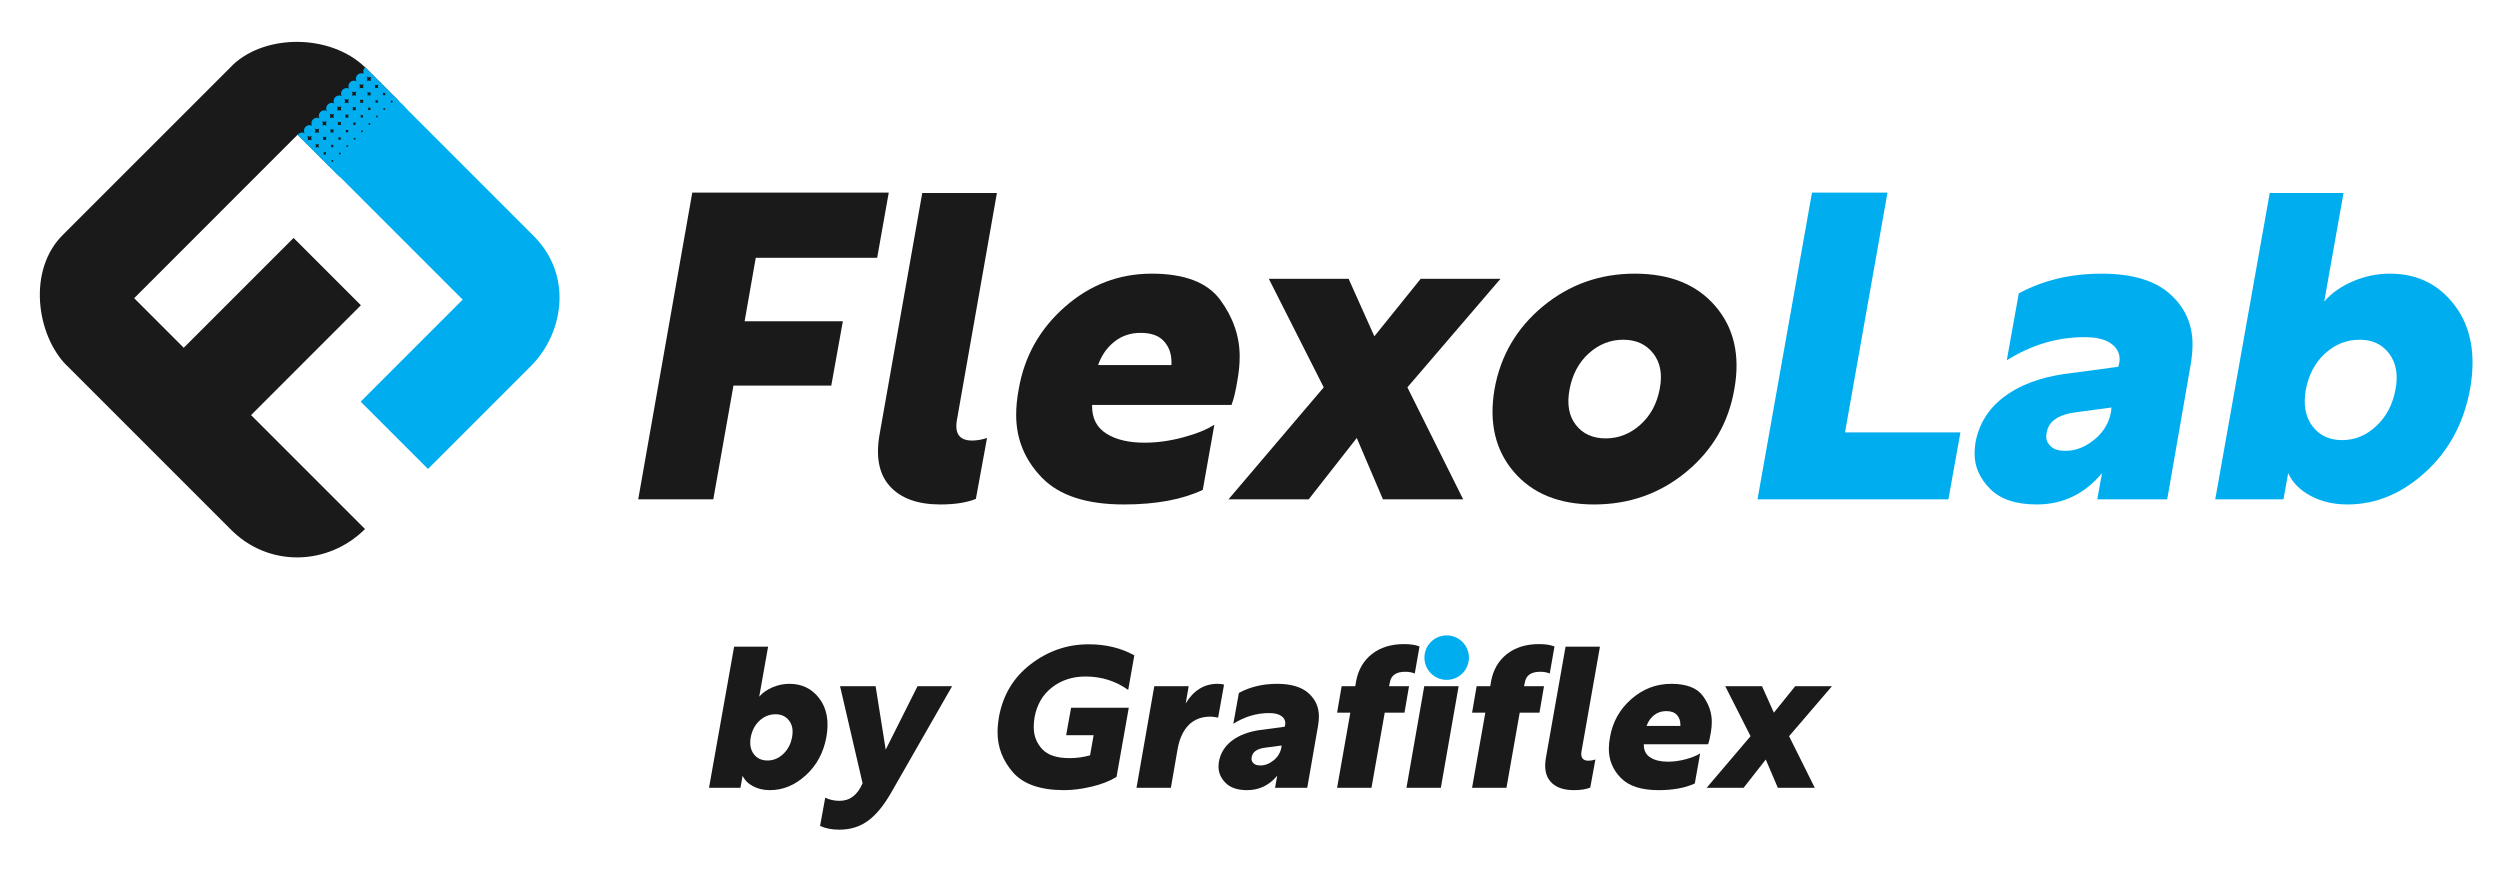
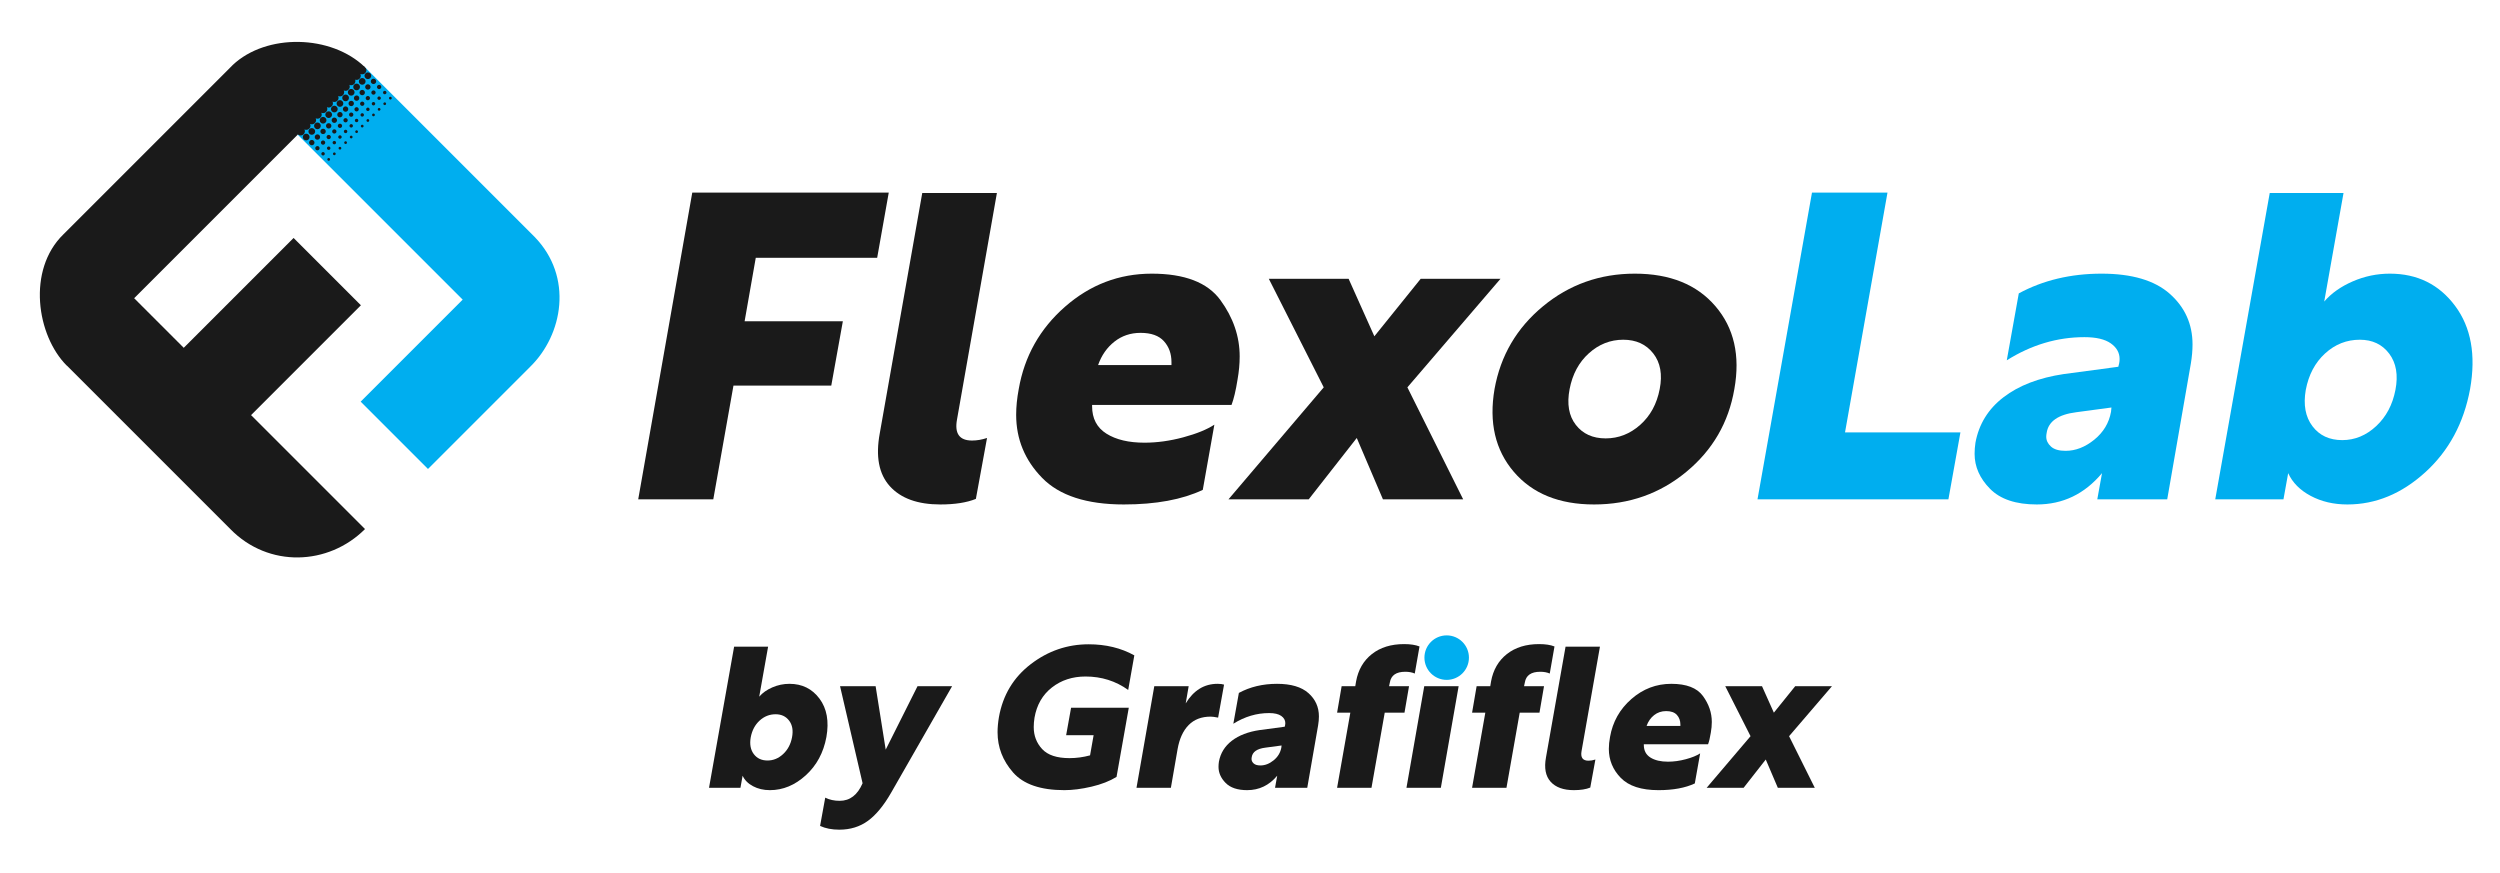
<svg xmlns="http://www.w3.org/2000/svg" viewBox="0 0 335.66 117.08">
  <defs>
    <style>
      .symbol-f { fill: #1A1A1A; fill-rule: evenodd; }
      .symbol-l { fill: #00AEEF; fill-rule: evenodd; }
      .text-main { fill: #1A1A1A; }
      .text-lab { fill: #00AEEF; }
    </style>
  </defs>
  <g>
-     <path d="M88.63,40.09l9.55,9.55,39.56,39.56-30.37,30.37,20.04,20.04,30.37-30.37c9.78-9.51,12.99-26.82,1.31-38.78l-50.42-50.42-20.04,20.04Z" transform="translate(0,0) scale(0.451009)" class="symbol-l" />
-     <path d="M69.25,19.39l-.65.65-49.74,49.73c-10.87,10.59-7.95,30.1,1.02,39.07l.02-.02,48.65,48.65c11.41,11.68,29.25,10.89,40.11.02l-33.92-33.92,32.7-32.7-20.04-20.04-32.7,32.7-14.76-14.76,48.69-48.7,9.99,9.99,20.04-20.04-10.15-10.15c-10.1-9.62-29.27-9.95-39.27-.5Z" transform="translate(0,0) scale(0.451009)" class="symbol-f" />
-     <path d="M88.61,40.14l2.39,2.39c.41-.3.68-.8.67-1.36,0-.93-.77-1.69-1.71-1.71-.56,0-1.05.26-1.35.68Z" transform="translate(0,0) scale(0.451009)" class="symbol-l" />
-     <path d="M90.81,42.34l2.51,2.51c.43-.32.7-.84.7-1.42,0-.98-.81-1.78-1.79-1.79-.58,0-1.09.27-1.41.7Z" transform="translate(0,0) scale(0.451009)" class="symbol-l" />
-     <path d="M93.01,44.54l2.64,2.64c.45-.34.73-.87.72-1.48,0-1.03-.85-1.87-1.88-1.88-.6,0-1.14.28-1.48.72Z" transform="translate(0,0) scale(0.451009)" class="symbol-l" />
-     <path d="M95.2,46.73l2.77,2.77c.46-.35.76-.91.75-1.55,0-1.08-.89-1.96-1.98-1.98-.63,0-1.19.29-1.54.75Z" transform="translate(0,0) scale(0.451009)" class="symbol-l" />
-     <path d="M97.39,48.93l2.91,2.91c.48-.37.78-.96.77-1.62-.01-1.13-.94-2.06-2.07-2.07-.66,0-1.24.3-1.61.78Z" transform="translate(0,0) scale(0.451009)" class="symbol-l" />
-     <path d="M99.58,51.12l1.6,1.6,1.69-1.69c-.4-.43-.97-.71-1.6-.72-.68,0-1.29.31-1.69.81Z" transform="translate(0,0) scale(0.451009)" class="symbol-l" />
-     <path d="M90.49,38.93c.01.94.78,1.7,1.71,1.71.94.01,1.69-.74,1.68-1.68,0-.93-.77-1.69-1.71-1.71-.93,0-1.68.74-1.68,1.68" transform="translate(0,0) scale(0.451009)" class="symbol-l" />
-     <path d="M92.67,41.19c.01.98.81,1.78,1.79,1.79.98.01,1.77-.78,1.76-1.76,0-.98-.81-1.78-1.79-1.79-.98,0-1.77.78-1.76,1.76" transform="translate(0,0) scale(0.451009)" class="symbol-l" />
-     <path d="M94.84,43.46c.01,1.03.86,1.87,1.88,1.88,1.03.01,1.86-.82,1.85-1.85,0-1.03-.85-1.87-1.88-1.88-1.03,0-1.86.82-1.85,1.85" transform="translate(0,0) scale(0.451009)" class="symbol-l" />
-     <path d="M97.01,45.72c.02,1.08.9,1.97,1.98,1.98,1.08.02,1.96-.86,1.94-1.94,0-1.08-.89-1.96-1.98-1.98-1.08,0-1.95.86-1.94,1.94" transform="translate(0,0) scale(0.451009)" class="symbol-l" />
-     <path d="M99.18,47.98c.02,1.14.94,2.06,2.07,2.07,1.14.02,2.05-.9,2.04-2.04-.01-1.13-.94-2.06-2.07-2.07-1.13-.01-2.05.91-2.04,2.04" transform="translate(0,0) scale(0.451009)" class="symbol-l" />
-     <path d="M101.34,50.24c0,.63.28,1.2.72,1.6l3.02-3.02c-.4-.43-.97-.71-1.6-.72-1.19-.01-2.15.95-2.14,2.14Z" transform="translate(0,0) scale(0.451009)" class="symbol-l" />
-     <path d="M92.7,36.73c.01.94.78,1.7,1.71,1.71.94.01,1.69-.74,1.68-1.68,0-.93-.77-1.69-1.71-1.71-.93,0-1.68.74-1.68,1.68" transform="translate(0,0) scale(0.451009)" class="symbol-l" />
-     <path d="M94.88,38.99c.01.98.81,1.78,1.79,1.79.98.01,1.77-.78,1.76-1.76,0-.98-.81-1.78-1.79-1.79-.98,0-1.77.78-1.76,1.76" transform="translate(0,0) scale(0.451009)" class="symbol-l" />
-     <path d="M97.05,41.25c.01,1.03.86,1.87,1.88,1.88,1.03.01,1.86-.82,1.85-1.85,0-1.03-.85-1.87-1.88-1.88-1.03,0-1.86.82-1.85,1.85" transform="translate(0,0) scale(0.451009)" class="symbol-l" />
-     <path d="M99.22,43.51c.02,1.08.9,1.97,1.98,1.98,1.08.02,1.96-.86,1.94-1.94,0-1.08-.89-1.96-1.98-1.98-1.08,0-1.95.86-1.94,1.94" transform="translate(0,0) scale(0.451009)" class="symbol-l" />
-     <path d="M101.38,45.77c.02,1.14.94,2.06,2.07,2.07,1.14.02,2.05-.9,2.04-2.04-.01-1.13-.94-2.06-2.07-2.07-1.13-.01-2.05.91-2.04,2.04" transform="translate(0,0) scale(0.451009)" class="symbol-l" />
-     <path d="M103.54,48.03c0,.63.28,1.2.72,1.6l3.02-3.02c-.4-.43-.97-.71-1.6-.72-1.19-.01-2.15.95-2.14,2.14Z" transform="translate(0,0) scale(0.451009)" class="symbol-l" />
-     <path d="M94.91,34.52c.01.94.78,1.7,1.71,1.71.94.01,1.69-.74,1.68-1.68,0-.93-.77-1.69-1.71-1.71-.93,0-1.68.74-1.68,1.68" transform="translate(0,0) scale(0.451009)" class="symbol-l" />
-     <path d="M97.08,36.78c.01.98.81,1.78,1.79,1.79.98.01,1.77-.78,1.76-1.76,0-.98-.81-1.78-1.79-1.79-.98,0-1.77.78-1.76,1.76" transform="translate(0,0) scale(0.451009)" class="symbol-l" />
-     <path d="M99.26,39.04c.01,1.03.86,1.87,1.88,1.88,1.03.01,1.86-.82,1.85-1.85,0-1.03-.85-1.87-1.88-1.88-1.03,0-1.86.82-1.85,1.85" transform="translate(0,0) scale(0.451009)" class="symbol-l" />
-     <path d="M101.43,41.3c.02,1.08.9,1.97,1.98,1.98,1.08.02,1.96-.86,1.94-1.94,0-1.08-.89-1.96-1.98-1.98-1.08,0-1.95.86-1.94,1.94" transform="translate(0,0) scale(0.451009)" class="symbol-l" />
-     <path d="M103.59,43.57c.02,1.14.94,2.06,2.07,2.07,1.14.02,2.05-.9,2.04-2.04-.01-1.13-.94-2.06-2.07-2.07-1.13-.01-2.05.91-2.04,2.04" transform="translate(0,0) scale(0.451009)" class="symbol-l" />
-     <path d="M105.75,45.83c0,.63.28,1.2.72,1.6l3.02-3.02c-.4-.43-.97-.71-1.6-.72-1.19-.01-2.15.95-2.14,2.14Z" transform="translate(0,0) scale(0.451009)" class="symbol-l" />
-     <path d="M97.11,32.31c.01.94.78,1.7,1.71,1.71.94.01,1.69-.74,1.68-1.68,0-.93-.77-1.69-1.71-1.71-.93,0-1.68.74-1.68,1.68" transform="translate(0,0) scale(0.451009)" class="symbol-l" />
-     <path d="M99.29,34.57c.01.98.81,1.78,1.79,1.79.98.01,1.77-.78,1.76-1.76,0-.98-.81-1.78-1.79-1.79-.98,0-1.77.78-1.76,1.76" transform="translate(0,0) scale(0.451009)" class="symbol-l" />
-     <path d="M101.46,36.84c.01,1.03.86,1.87,1.88,1.88,1.03.01,1.86-.82,1.85-1.85,0-1.03-.85-1.87-1.88-1.88-1.03,0-1.86.82-1.85,1.85" transform="translate(0,0) scale(0.451009)" class="symbol-l" />
-     <path d="M103.63,39.1c.02,1.08.9,1.97,1.98,1.98,1.08.02,1.96-.86,1.94-1.94,0-1.08-.89-1.96-1.98-1.98-1.08,0-1.95.86-1.94,1.94" transform="translate(0,0) scale(0.451009)" class="symbol-l" />
-     <path d="M105.8,41.36c.02,1.14.94,2.06,2.07,2.07,1.14.02,2.05-.9,2.04-2.04-.01-1.13-.94-2.06-2.07-2.07-1.13-.01-2.05.91-2.04,2.04" transform="translate(0,0) scale(0.451009)" class="symbol-l" />
-     <path d="M107.96,43.62c0,.63.28,1.2.72,1.6l3.02-3.02c-.4-.43-.97-.71-1.6-.72-1.19-.01-2.15.95-2.14,2.14Z" transform="translate(0,0) scale(0.451009)" class="symbol-l" />
-     <path d="M99.32,30.11c.01.94.78,1.7,1.71,1.71.94.01,1.69-.74,1.68-1.68,0-.93-.77-1.69-1.71-1.71-.93,0-1.68.74-1.68,1.68" transform="translate(0,0) scale(0.451009)" class="symbol-l" />
-     <path d="M101.5,32.37c.01.98.81,1.78,1.79,1.79.98.01,1.77-.78,1.76-1.76,0-.98-.81-1.78-1.79-1.79-.98,0-1.77.78-1.76,1.76" transform="translate(0,0) scale(0.451009)" class="symbol-l" />
-     <path d="M103.67,34.63c.01,1.03.86,1.87,1.88,1.88,1.03.01,1.86-.82,1.85-1.85,0-1.03-.85-1.87-1.88-1.88-1.03,0-1.86.82-1.85,1.85" transform="translate(0,0) scale(0.451009)" class="symbol-l" />
-     <path d="M105.84,36.89c.02,1.08.9,1.97,1.98,1.98,1.08.02,1.96-.86,1.94-1.94,0-1.08-.89-1.96-1.98-1.98-1.08,0-1.95.86-1.94,1.94" transform="translate(0,0) scale(0.451009)" class="symbol-l" />
-     <path d="M108,39.15c.02,1.14.94,2.06,2.07,2.07,1.14.02,2.05-.9,2.04-2.04-.01-1.13-.94-2.06-2.07-2.07-1.13-.01-2.05.91-2.04,2.04" transform="translate(0,0) scale(0.451009)" class="symbol-l" />
-     <path d="M110.16,41.41c0,.63.28,1.2.72,1.6l3.02-3.02c-.4-.43-.97-.71-1.6-.72-1.19-.01-2.15.95-2.14,2.14Z" transform="translate(0,0) scale(0.451009)" class="symbol-l" />
-     <path d="M101.53,27.9c.01.94.78,1.7,1.71,1.71.94.01,1.69-.74,1.68-1.68,0-.93-.77-1.69-1.71-1.71-.93,0-1.68.74-1.68,1.68" transform="translate(0,0) scale(0.451009)" class="symbol-l" />
-     <path d="M103.7,30.16c.01.98.81,1.78,1.79,1.79.98.01,1.77-.78,1.76-1.76,0-.98-.81-1.78-1.79-1.79-.98,0-1.77.78-1.76,1.76" transform="translate(0,0) scale(0.451009)" class="symbol-l" />
-     <path d="M105.88,32.42c.01,1.03.86,1.87,1.88,1.88,1.03.01,1.86-.82,1.85-1.85,0-1.03-.85-1.87-1.88-1.88-1.03,0-1.86.82-1.85,1.85" transform="translate(0,0) scale(0.451009)" class="symbol-l" />
-     <path d="M108.05,34.68c.02,1.08.9,1.97,1.98,1.98,1.08.02,1.96-.86,1.94-1.94,0-1.08-.89-1.96-1.98-1.98-1.08,0-1.95.86-1.94,1.94" transform="translate(0,0) scale(0.451009)" class="symbol-l" />
-     <path d="M110.21,36.94c.02,1.14.94,2.06,2.07,2.07,1.14.02,2.05-.9,2.04-2.04-.01-1.13-.94-2.06-2.07-2.07-1.13-.01-2.05.91-2.04,2.04" transform="translate(0,0) scale(0.451009)" class="symbol-l" />
-     <path d="M112.37,39.21c0,.63.28,1.2.72,1.6l3.02-3.02c-.4-.43-.97-.71-1.6-.72-1.19-.01-2.15.95-2.14,2.14Z" transform="translate(0,0) scale(0.451009)" class="symbol-l" />
-     <path d="M103.73,25.69c.01.94.78,1.7,1.71,1.71.94.01,1.69-.74,1.68-1.68,0-.93-.77-1.69-1.71-1.71-.93,0-1.68.74-1.68,1.68" transform="translate(0,0) scale(0.451009)" class="symbol-l" />
-     <path d="M105.91,27.95c.01.98.81,1.78,1.79,1.79.98.01,1.77-.78,1.76-1.76,0-.98-.81-1.78-1.79-1.79-.98,0-1.77.78-1.76,1.76" transform="translate(0,0) scale(0.451009)" class="symbol-l" />
-     <path d="M108.08,30.21c.01,1.03.86,1.87,1.88,1.88,1.03.01,1.86-.82,1.85-1.85,0-1.03-.85-1.87-1.88-1.88-1.03,0-1.86.82-1.85,1.85" transform="translate(0,0) scale(0.451009)" class="symbol-l" />
-     <path d="M110.25,32.48c.02,1.08.9,1.97,1.98,1.98,1.08.02,1.96-.86,1.94-1.94,0-1.08-.89-1.96-1.98-1.98-1.08,0-1.95.86-1.94,1.94" transform="translate(0,0) scale(0.451009)" class="symbol-l" />
-     <path d="M112.42,34.74c.02,1.14.94,2.06,2.07,2.07,1.14.02,2.05-.9,2.04-2.04-.01-1.13-.94-2.06-2.07-2.07-1.13-.01-2.05.91-2.04,2.04" transform="translate(0,0) scale(0.451009)" class="symbol-l" />
-     <path d="M114.58,37c0,.63.28,1.2.72,1.6l3.02-3.02c-.4-.43-.97-.71-1.6-.72-1.19-.01-2.15.95-2.14,2.14Z" transform="translate(0,0) scale(0.451009)" class="symbol-l" />
-     <path d="M105.94,23.48c.01.94.78,1.7,1.71,1.71.94.01,1.69-.74,1.68-1.68,0-.93-.77-1.69-1.71-1.71-.93,0-1.68.74-1.68,1.68" transform="translate(0,0) scale(0.451009)" class="symbol-l" />
-     <path d="M108.12,25.75c.01.98.81,1.78,1.79,1.79.98.01,1.77-.78,1.76-1.76,0-.98-.81-1.78-1.79-1.79-.98,0-1.77.78-1.76,1.76" transform="translate(0,0) scale(0.451009)" class="symbol-l" />
-     <path d="M110.29,28.01c.01,1.03.86,1.87,1.88,1.88,1.03.01,1.86-.82,1.85-1.85,0-1.03-.85-1.87-1.88-1.88-1.03,0-1.86.82-1.85,1.85" transform="translate(0,0) scale(0.451009)" class="symbol-l" />
-     <path d="M112.46,30.27c.02,1.08.9,1.97,1.98,1.98,1.08.02,1.96-.86,1.94-1.94,0-1.08-.89-1.96-1.98-1.98-1.08,0-1.95.86-1.94,1.94" transform="translate(0,0) scale(0.451009)" class="symbol-l" />
-     <path d="M114.63,32.53c.02,1.14.94,2.06,2.07,2.07,1.14.02,2.05-.9,2.04-2.04-.01-1.13-.94-2.06-2.07-2.07-1.13-.01-2.05.91-2.04,2.04" transform="translate(0,0) scale(0.451009)" class="symbol-l" />
-     <path d="M116.79,34.79c0,.63.28,1.2.72,1.6l3.02-3.02c-.4-.43-.97-.71-1.6-.72-1.19-.01-2.15.95-2.14,2.14Z" transform="translate(0,0) scale(0.451009)" class="symbol-l" />
-     <path d="M108.15,21.28c.01.94.78,1.7,1.71,1.71.49,0,.93-.2,1.24-.53l-2.41-2.41c-.33.31-.53.75-.53,1.23Z" transform="translate(0,0) scale(0.451009)" class="symbol-l" />
-     <path d="M110.33,23.54c.01.98.81,1.78,1.79,1.79.51,0,.97-.21,1.3-.55l-2.53-2.53c-.34.32-.56.78-.55,1.29Z" transform="translate(0,0) scale(0.451009)" class="symbol-l" />
-     <path d="M112.5,25.8c.01,1.03.86,1.87,1.88,1.88.54,0,1.02-.21,1.36-.58l-2.66-2.66c-.36.34-.58.82-.58,1.35Z" transform="translate(0,0) scale(0.451009)" class="symbol-l" />
-     <path d="M114.67,28.06c.02,1.08.9,1.97,1.98,1.98.56,0,1.07-.22,1.42-.6l-2.79-2.79c-.38.35-.61.86-.61,1.42Z" transform="translate(0,0) scale(0.451009)" class="symbol-l" />
-     <path d="M116.83,30.32c.02,1.14.94,2.06,2.07,2.07.59,0,1.12-.24,1.49-.63l-2.93-2.93c-.4.37-.64.9-.63,1.49Z" transform="translate(0,0) scale(0.451009)" class="symbol-l" />
-     <path d="M118.99,32.58c0,.63.28,1.2.72,1.6l1.55-1.55-1.61-1.61c-.41.39-.67.95-.66,1.56Z" transform="translate(0,0) scale(0.451009)" class="symbol-l" />
+     <path d="M69.25,19.39l-.65.65-49.74,49.74c-10.87,10.59-7.94,30.1,1.02,39.07l.02-.02,48.65,48.65c11.41,11.68,29.25,10.89,40.11.02l-33.92-33.92,32.7-32.7-20.04-20.04-32.7,32.7-14.76-14.76L108.68,20.04c-10.05-9.78-29.38-10.16-39.43-.66" transform="translate(0,0) scale(0.451009)" class="symbol-f" />
+     <path d="M88.63,40.09l49.11,49.11-30.37,30.37,20.04,20.04,30.37-30.37c9.78-9.51,12.99-26.82,1.31-38.78l-50.42-50.42-20.04,20.04Z" transform="translate(0,0) scale(0.451009)" class="symbol-l" />
+     <path d="M108.8,21.85c-.39.39-.39,1.02,0,1.41.39.39,1.03.39,1.42,0,.39-.39.39-1.02,0-1.41-.39-.39-1.03-.39-1.42,0M107.12,23.52c-.39.39-.39,1.02,0,1.41.39.39,1.03.39,1.42,0,.39-.39.39-1.02,0-1.41-.39-.39-1.03-.39-1.42,0M110.62,23.66c-.31.31-.31.82,0,1.13.31.31.82.31,1.14,0,.31-.31.31-.82,0-1.13-.31-.31-.82-.31-1.14,0M105.45,25.18c-.39.39-.39,1.02,0,1.41.39.39,1.03.39,1.42,0,.39-.39.39-1.02,0-1.41-.39-.39-1.03-.39-1.42,0M108.94,25.32c-.31.31-.31.82,0,1.13.31.31.82.31,1.14,0s.31-.82,0-1.13c-.31-.31-.82-.31-1.14,0M112.41,25.44c-.25.25-.25.65,0,.9.25.25.66.25.91,0,.25-.25.25-.65,0-.9-.25-.25-.66-.25-.91,0M103.84,26.77c-.39.39-.39,1.02,0,1.41.39.39,1.03.39,1.42,0,.39-.39.39-1.02,0-1.41-.39-.39-1.03-.39-1.42,0M107.26,26.99c-.31.31-.31.82,0,1.13.31.31.82.31,1.14,0,.31-.31.31-.82,0-1.13s-.82-.31-1.14,0M110.73,27.1c-.25.25-.25.65,0,.9.25.25.66.25.91,0,.25-.25.25-.65,0-.9-.25-.25-.66-.25-.91,0M114.17,27.19c-.2.2-.2.52,0,.72.2.2.53.2.73,0,.2-.2.2-.52,0-.72-.2-.2-.53-.2-.73,0M102.17,28.44c-.39.39-.39,1.02,0,1.41.39.39,1.03.39,1.42,0,.39-.39.39-1.02,0-1.41-.39-.39-1.03-.39-1.42,0M105.59,28.65c-.31.31-.31.82,0,1.13.31.31.82.31,1.14,0,.31-.31.31-.82,0-1.13-.31-.31-.82-.31-1.14,0M109.05,28.76c-.25.25-.25.65,0,.9.25.25.66.25.91,0,.25-.25.25-.65,0-.9-.25-.25-.66-.25-.91,0M112.5,28.86c-.2.2-.2.52,0,.72.2.2.53.2.73,0,.2-.2.2-.52,0-.72-.2-.2-.53-.2-.73,0M115.92,28.93c-.16.16-.16.42,0,.58.16.16.42.16.58,0,.16-.16.16-.42,0-.58-.16-.16-.42-.16-.58,0M100.49,30.1c-.39.39-.39,1.02,0,1.41.39.39,1.03.39,1.42,0,.39-.39.39-1.02,0-1.41-.39-.39-1.03-.39-1.42,0M103.99,30.24c-.31.31-.31.82,0,1.13.31.31.82.31,1.14,0,.31-.31.31-.82,0-1.13s-.82-.31-1.14,0M107.38,30.43c-.25.25-.25.65,0,.9.25.25.66.25.91,0,.25-.25.25-.65,0-.9-.25-.25-.66-.25-.91,0M110.82,30.52c-.2.2-.2.52,0,.72.2.2.53.2.73,0,.2-.2.2-.52,0-.72-.2-.2-.53-.2-.73,0M114.24,30.59c-.16.16-.16.42,0,.58.16.16.42.16.58,0,.16-.16.16-.42,0-.58-.16-.16-.42-.16-.58,0M98.82,31.76c-.39.39-.39,1.02,0,1.41.39.39,1.03.39,1.42,0,.39-.39.39-1.02,0-1.41-.39-.39-1.03-.39-1.42,0M102.31,31.91c-.31.31-.31.82,0,1.13.31.31.82.31,1.13,0,.31-.31.31-.82,0-1.13-.31-.31-.82-.31-1.13,0M105.7,32.09c-.25.25-.25.65,0,.9.25.25.66.25.91,0,.25-.25.25-.65,0-.9-.25-.25-.66-.25-.91,0M109.15,32.18c-.2.2-.2.52,0,.72.2.2.53.2.73,0,.2-.2.2-.52,0-.72-.2-.2-.53-.2-.73,0M112.57,32.26c-.16.16-.16.42,0,.58.16.16.42.16.58,0,.16-.16.16-.42,0-.58-.16-.16-.42-.16-.58,0M97.14,33.43c-.39.39-.39,1.02,0,1.41.39.39,1.03.39,1.42,0,.39-.39.39-1.02,0-1.41-.39-.39-1.03-.39-1.42,0M100.63,33.57c-.31.31-.31.82,0,1.13.31.31.82.31,1.14,0,.31-.31.31-.82,0-1.13-.31-.31-.82-.31-1.14,0M104.1,33.68c-.25.25-.25.65,0,.9.25.25.66.25.91,0,.25-.25.25-.65,0-.9-.25-.25-.66-.25-.91,0M107.47,33.85c-.2.2-.2.52,0,.72.2.2.53.2.73,0,.2-.2.2-.52,0-.72-.2-.2-.53-.2-.73,0M110.89,33.92c-.16.16-.16.42,0,.58.16.16.42.16.58,0,.16-.16.16-.42,0-.58-.16-.16-.42-.16-.58,0M95.47,35.09c-.39.39-.39,1.02,0,1.41.39.39,1.03.39,1.42,0,.39-.39.39-1.02,0-1.41-.39-.39-1.03-.39-1.42,0M98.96,35.23c-.31.31-.31.82,0,1.13.31.31.82.31,1.14,0,.31-.31.31-.82,0-1.13s-.82-.31-1.14,0M102.42,35.35c-.25.25-.25.65,0,.9.25.25.66.25.91,0,.25-.25.25-.65,0-.9-.25-.25-.66-.25-.91,0M105.79,35.51c-.2.2-.2.52,0,.72.2.2.53.2.73,0,.2-.2.2-.52,0-.72s-.53-.2-.73,0M109.22,35.58c-.16.16-.16.42,0,.58.16.16.42.16.58,0,.16-.16.16-.42,0-.58-.16-.16-.42-.16-.58,0M93.79,36.76c-.39.39-.39,1.02,0,1.41.39.39,1.03.39,1.42,0,.39-.39.39-1.02,0-1.41-.39-.39-1.03-.39-1.42,0M97.28,36.9c-.31.31-.31.82,0,1.13.31.31.82.31,1.14,0s.31-.82,0-1.13-.82-.31-1.14,0M100.75,37.01c-.25.25-.25.65,0,.9.25.25.66.25.91,0,.25-.25.25-.65,0-.9-.25-.25-.66-.25-.91,0M104.19,37.1c-.2.2-.2.52,0,.72.2.2.53.2.73,0,.2-.2.2-.52,0-.72-.2-.2-.53-.2-.73,0M107.54,37.25c-.16.16-.16.42,0,.58.16.16.42.16.58,0,.16-.16.16-.42,0-.58-.16-.16-.42-.16-.58,0M92.11,38.42c-.39.39-.39,1.02,0,1.41.39.39,1.03.39,1.42,0,.39-.39.39-1.02,0-1.41-.39-.39-1.03-.39-1.42,0M95.61,38.56c-.31.31-.31.82,0,1.13.31.31.82.31,1.14,0,.31-.31.31-.82,0-1.13-.31-.31-.82-.31-1.14,0M99.07,38.68c-.25.25-.25.65,0,.9.25.25.66.25.91,0,.25-.25.25-.65,0-.9-.25-.25-.66-.25-.91,0M102.52,38.77c-.2.2-.2.52,0,.72.2.2.53.2.73,0,.2-.2.2-.52,0-.72-.2-.2-.53-.2-.73,0M105.87,38.91c-.16.16-.16.42,0,.58.16.16.42.16.58,0,.16-.16.16-.42,0-.58-.16-.16-.42-.16-.58,0M90.44,40.09c-.39.39-.39,1.02,0,1.41.39.39,1.03.39,1.42,0,.39-.39.39-1.02,0-1.41-.39-.39-1.03-.39-1.42,0M93.93,40.23c-.31.31-.31.82,0,1.13.31.31.82.31,1.13,0,.31-.31.31-.82,0-1.13s-.82-.31-1.13,0M97.4,40.34c-.25.25-.25.65,0,.9.25.25.66.25.91,0,.25-.25.25-.65,0-.9-.25-.25-.66-.25-.91,0M100.84,40.43c-.2.2-.2.52,0,.72.2.2.53.2.73,0,.2-.2.2-.52,0-.72-.2-.2-.53-.2-.73,0M104.26,40.5c-.16.16-.16.42,0,.58.16.16.42.16.58,0,.16-.16.16-.42,0-.58-.16-.16-.42-.16-.58,0M92.25,41.89c-.31.31-.31.82,0,1.13s.82.31,1.14,0c.31-.31.31-.82,0-1.13-.31-.31-.82-.31-1.14,0M95.72,42c-.25.25-.25.65,0,.9.25.25.66.25.91,0,.25-.25.25-.65,0-.9-.25-.25-.66-.25-.91,0M99.16,42.1c-.2.2-.2.52,0,.72.2.2.53.2.73,0,.2-.2.2-.52,0-.72-.2-.2-.53-.2-.73,0M102.59,42.17c-.16.16-.16.42,0,.58.16.16.42.16.58,0,.16-.16.16-.42,0-.58-.16-.16-.42-.16-.58,0M94.04,43.67c-.25.25-.25.65,0,.9.25.25.66.25.91,0,.25-.25.25-.65,0-.9-.25-.25-.66-.25-.91,0M97.49,43.76c-.2.2-.2.52,0,.72.2.2.53.2.73,0,.2-.2.2-.52,0-.72-.2-.2-.53-.2-.73,0M100.91,43.83c-.16.16-.16.42,0,.58.16.16.42.16.58,0,.16-.16.16-.42,0-.58-.16-.16-.42-.16-.58,0M95.81,45.42c-.2.2-.2.52,0,.72.2.2.53.2.73,0,.2-.2.2-.52,0-.72-.2-.2-.53-.2-.73,0M99.24,45.5c-.16.16-.16.42,0,.58.16.16.42.16.58,0,.16-.16.16-.42,0-.58-.16-.16-.42-.16-.58,0M97.56,47.16c-.16.16-.16.42,0,.58.16.16.42.16.58,0,.16-.16.16-.42,0-.58-.16-.16-.42-.16-.58,0" transform="translate(0,0) scale(0.451009)" class="symbol-f" />
+     <path d="M106.94,20.01c-.39.38-.47.96-.24,1.42-.47-.22-1.05-.14-1.43.24-.35.35-.45.86-.3,1.3-.44-.15-.95-.06-1.31.29-.39.39-.47.96-.24,1.42-.47-.22-1.04-.14-1.43.24-.39.38-.47.96-.24,1.42-.47-.22-1.05-.14-1.43.24-.39.39-.47.96-.24,1.42-.47-.23-1.05-.14-1.43.24-.39.39-.47.96-.24,1.42-.47-.22-1.04-.14-1.43.24-.39.38-.47.96-.24,1.42-.47-.22-1.05-.14-1.43.24-.39.39-.47.96-.24,1.42-.47-.22-1.04-.14-1.43.24s-.47.96-.24,1.42c-.47-.22-1.04-.14-1.43.24-.39.38-.47.96-.24,1.42-.47-.22-1.05-.14-1.43.24-.39.39-.47.96-.24,1.42-.47-.22-1.04-.14-1.43.24-.49.49-.49,1.28,0,1.76.49.49,1.29.49,1.77,0,.39-.39.47-.96.24-1.42.47.22,1.04.14,1.43-.24.39-.38.47-.96.24-1.42.47.22,1.05.14,1.43-.24.39-.39.47-.96.24-1.42.47.22,1.04.14,1.43-.24.39-.39.47-.96.24-1.42.47.22,1.05.14,1.43-.24.39-.38.47-.96.24-1.42.47.22,1.05.14,1.43-.24.39-.39.47-.96.24-1.42.47.22,1.04.14,1.43-.24.39-.38.47-.96.24-1.42.47.22,1.05.14,1.43-.24.39-.38.47-.96.24-1.42.47.23,1.05.14,1.43-.24.39-.39.47-.96.24-1.42.47.22,1.04.14,1.43-.24.35-.35.45-.86.3-1.3.44.15.95.06,1.31-.29.39-.38.47-.96.24-1.42.47.22,1.05.14,1.43-.24.39-.39.47-.96.24-1.42l-.59-.58c-.47-.22-1.04-.14-1.43.24Z" transform="translate(0,0) scale(0.451009)" class="symbol-f" />
    <path d="M71 0 197 715H655L628 563H345L319 415H548L521 265H293L246 0Z" class="text-main" transform="translate(81.60,67.04) scale(0.0576,-0.0576)" />
    <path d="M82 154 181 714H355L262 186Q253 137 297 137Q314 137 332 143L306 1Q274 -12 223 -12Q144 -12 105.5 30.5Q67 73 82 154Z" class="text-main" transform="translate(113.40,67.04) scale(0.0576,-0.0576)" />
    <path d="M385 526Q500 526 545.0 464.5Q590 403 590 333Q590 307 585 279Q579 241 571 220H246Q246 219 246 217Q246 174 279.5 153.0Q313 132 368 132Q412 132 458.5 144.5Q505 157 531 174L504 22Q432 -12 320 -12Q190 -12 129.5 50.0Q69 112 69 197Q69 225 75 257Q95 372 183.0 449.0Q271 526 385 526ZM359 388Q324 388 298.0 367.5Q272 347 260 313H431Q431 316 431 320Q431 349 413.5 368.5Q396 388 359 388Z" class="text-main" transform="translate(132.46,67.04) scale(0.0576,-0.0576)" />
    <path d="M546 0H359L298 143L186 0H-1L221 261L93 514H279L339 380L447 514H633L416 261Z" class="text-main" transform="translate(165.00,67.04) scale(0.0576,-0.0576)" />
    <path d="M401 526Q524 526 589.0 450.0Q654 374 633 257Q613 140 521.0 64.0Q429 -12 306 -12Q184 -12 119.0 64.0Q54 140 74 257Q95 374 187.0 450.0Q279 526 401 526ZM444 340Q419 372 374.0 372.0Q329 372 294.0 340.5Q259 309 249.0 257.0Q239 205 263.5 173.5Q288 142 333.0 142.0Q378 142 413.5 173.5Q449 205 459 257Q469 308 444 340Z" class="text-main" transform="translate(196.40,67.04) scale(0.0576,-0.0576)" />
    <path d="M71 0 198 715H374L275 156H544L516 0Z" class="text-lab" transform="translate(231.88,67.04) scale(0.0576,-0.0576)" />
    <path d="M150 480Q235 526 343 526Q449 526 502.0 479.0Q555 432 555 361Q555 340 551 316L496 0H333L344 61Q283 -12 192 -12Q119 -12 83.0 24.5Q47 61 47 106Q47 119 49 132Q61 197 114.5 238.0Q168 279 255 292L382 309L384 317Q385 322 385 327Q385 349 364.5 363.5Q344 378 303 378Q208 378 122 324ZM259 113Q294 113 326.0 139.0Q358 165 365 204L366 214L284 203Q221 195 215 155Q214 150 214 146Q214 133 225.0 123.0Q236 113 259 113Z" class="text-lab" transform="translate(262.41,67.04) scale(0.0576,-0.0576)" />
    <path d="M229 61 218 0H59L186 714H358L313 461Q338 490 379.5 508.0Q421 526 466 526Q562 526 618.0 451.0Q674 376 653 257Q631 138 548.5 63.0Q466 -12 367 -12Q319 -12 281.5 8.0Q244 28 229 61ZM355 138Q399 138 434.0 170.5Q469 203 479.0 255.0Q489 307 464.5 339.5Q440 372 396 372Q350 372 315.0 340.0Q280 308 270 255Q261 203 285.5 170.5Q310 138 355 138Z" class="text-lab" transform="translate(294.03,67.04) scale(0.0576,-0.0576)" />
  </g>
  <g transform="translate(93.63,105.77) scale(0.026535,-0.026535)">
    <path class="text-main" transform="translate(0 0)" d="M229 61 218 0H59L186 714H358L313 461Q338 490 379.5 508.0Q421 526 466 526Q562 526 618.0 451.0Q674 376 653 257Q631 138 548.5 63.0Q466 -12 367 -12Q319 -12 281.5 8.0Q244 28 229 61ZM355 138Q399 138 434.0 170.5Q469 203 479.0 255.0Q489 307 464.5 339.5Q440 372 396 372Q350 372 315.0 340.0Q280 308 270 255Q261 203 285.5 170.5Q310 138 355 138Z" />
    <path class="text-main" transform="translate(636 0)" d="M-15 -193 11 -50Q43 -66 84 -66Q162 -66 200 23L86 514H266L317 193L478 514H653L345 -24Q289 -122 227.5 -167.0Q166 -212 82 -212Q26 -212 -15 -193Z" />
    <path class="text-main" transform="translate(1428 0)" d="M755 405 693 55Q641 23 566.0 5.5Q491 -12 429 -12Q248 -12 169.5 77.5Q91 167 91 281Q91 317 98 358Q128 525 259.0 625.5Q390 726 552 726Q682 726 783 670L752 495Q657 563 536 563Q437 563 366.0 507.5Q295 452 278 355Q274 330 274 307Q274 242 316.5 196.0Q359 150 455 150Q507 150 559 164L577 266H438L463 405Z" />
    <path class="text-main" transform="translate(2163 0)" d="M323 514 308 427Q368 526 469 526Q490 526 502 522L472 355Q447 360 434 360Q365 360 323.0 317.5Q281 275 267 196L233 0H59L149 514Z" />
    <path class="text-main" transform="translate(2590 0)" d="M150 480Q235 526 343 526Q449 526 502.0 479.0Q555 432 555 361Q555 340 551 316L496 0H333L344 61Q283 -12 192 -12Q119 -12 83.0 24.5Q47 61 47 106Q47 119 49 132Q61 197 114.5 238.0Q168 279 255 292L382 309L384 317Q385 322 385 327Q385 349 364.5 363.5Q344 378 303 378Q208 378 122 324ZM259 113Q294 113 326.0 139.0Q358 165 365 204L366 214L284 203Q221 195 215 155Q214 150 214 146Q214 133 225.0 123.0Q236 113 259 113Z" />
    <path class="text-main" transform="translate(3139 0)" d="M365 533 361 514H462L439 380H339L272 0H98L165 380H98L121 514H190L194 538Q210 626 274.0 676.5Q338 727 437 727Q485 727 515 715L491 578Q471 587 443 587Q374 587 365 533Z" />
    <path class="text-main" transform="translate(3529 0)" d="M59 0 149 514H323L233 0Z" />
    <path class="text-main" transform="translate(3822 0)" d="M365 533 361 514H462L439 380H339L272 0H98L165 380H98L121 514H190L194 538Q210 626 274.0 676.5Q338 727 437 727Q485 727 515 715L491 578Q471 587 443 587Q374 587 365 533Z" />
    <path class="text-main" transform="translate(4212 0)" d="M82 154 181 714H355L262 186Q253 137 297 137Q314 137 332 143L306 1Q274 -12 223 -12Q144 -12 105.5 30.5Q67 73 82 154Z" />
    <path class="text-main" transform="translate(4543 0)" d="M385 526Q500 526 545.0 464.5Q590 403 590 333Q590 307 585 279Q579 241 571 220H246Q246 219 246 217Q246 174 279.5 153.0Q313 132 368 132Q412 132 458.5 144.5Q505 157 531 174L504 22Q432 -12 320 -12Q190 -12 129.5 50.0Q69 112 69 197Q69 225 75 257Q95 372 183.0 449.0Q271 526 385 526ZM359 388Q324 388 298.0 367.5Q272 347 260 313H431Q431 316 431 320Q431 349 413.5 368.5Q396 388 359 388Z" />
    <path class="text-main" transform="translate(5108 0)" d="M546 0H359L298 143L186 0H-1L221 261L93 514H279L339 380L447 514H633L416 261Z" />
    <circle class="text-lab" cx="3791.5" cy="658.5" r="112.6" />
  </g>
</svg>
